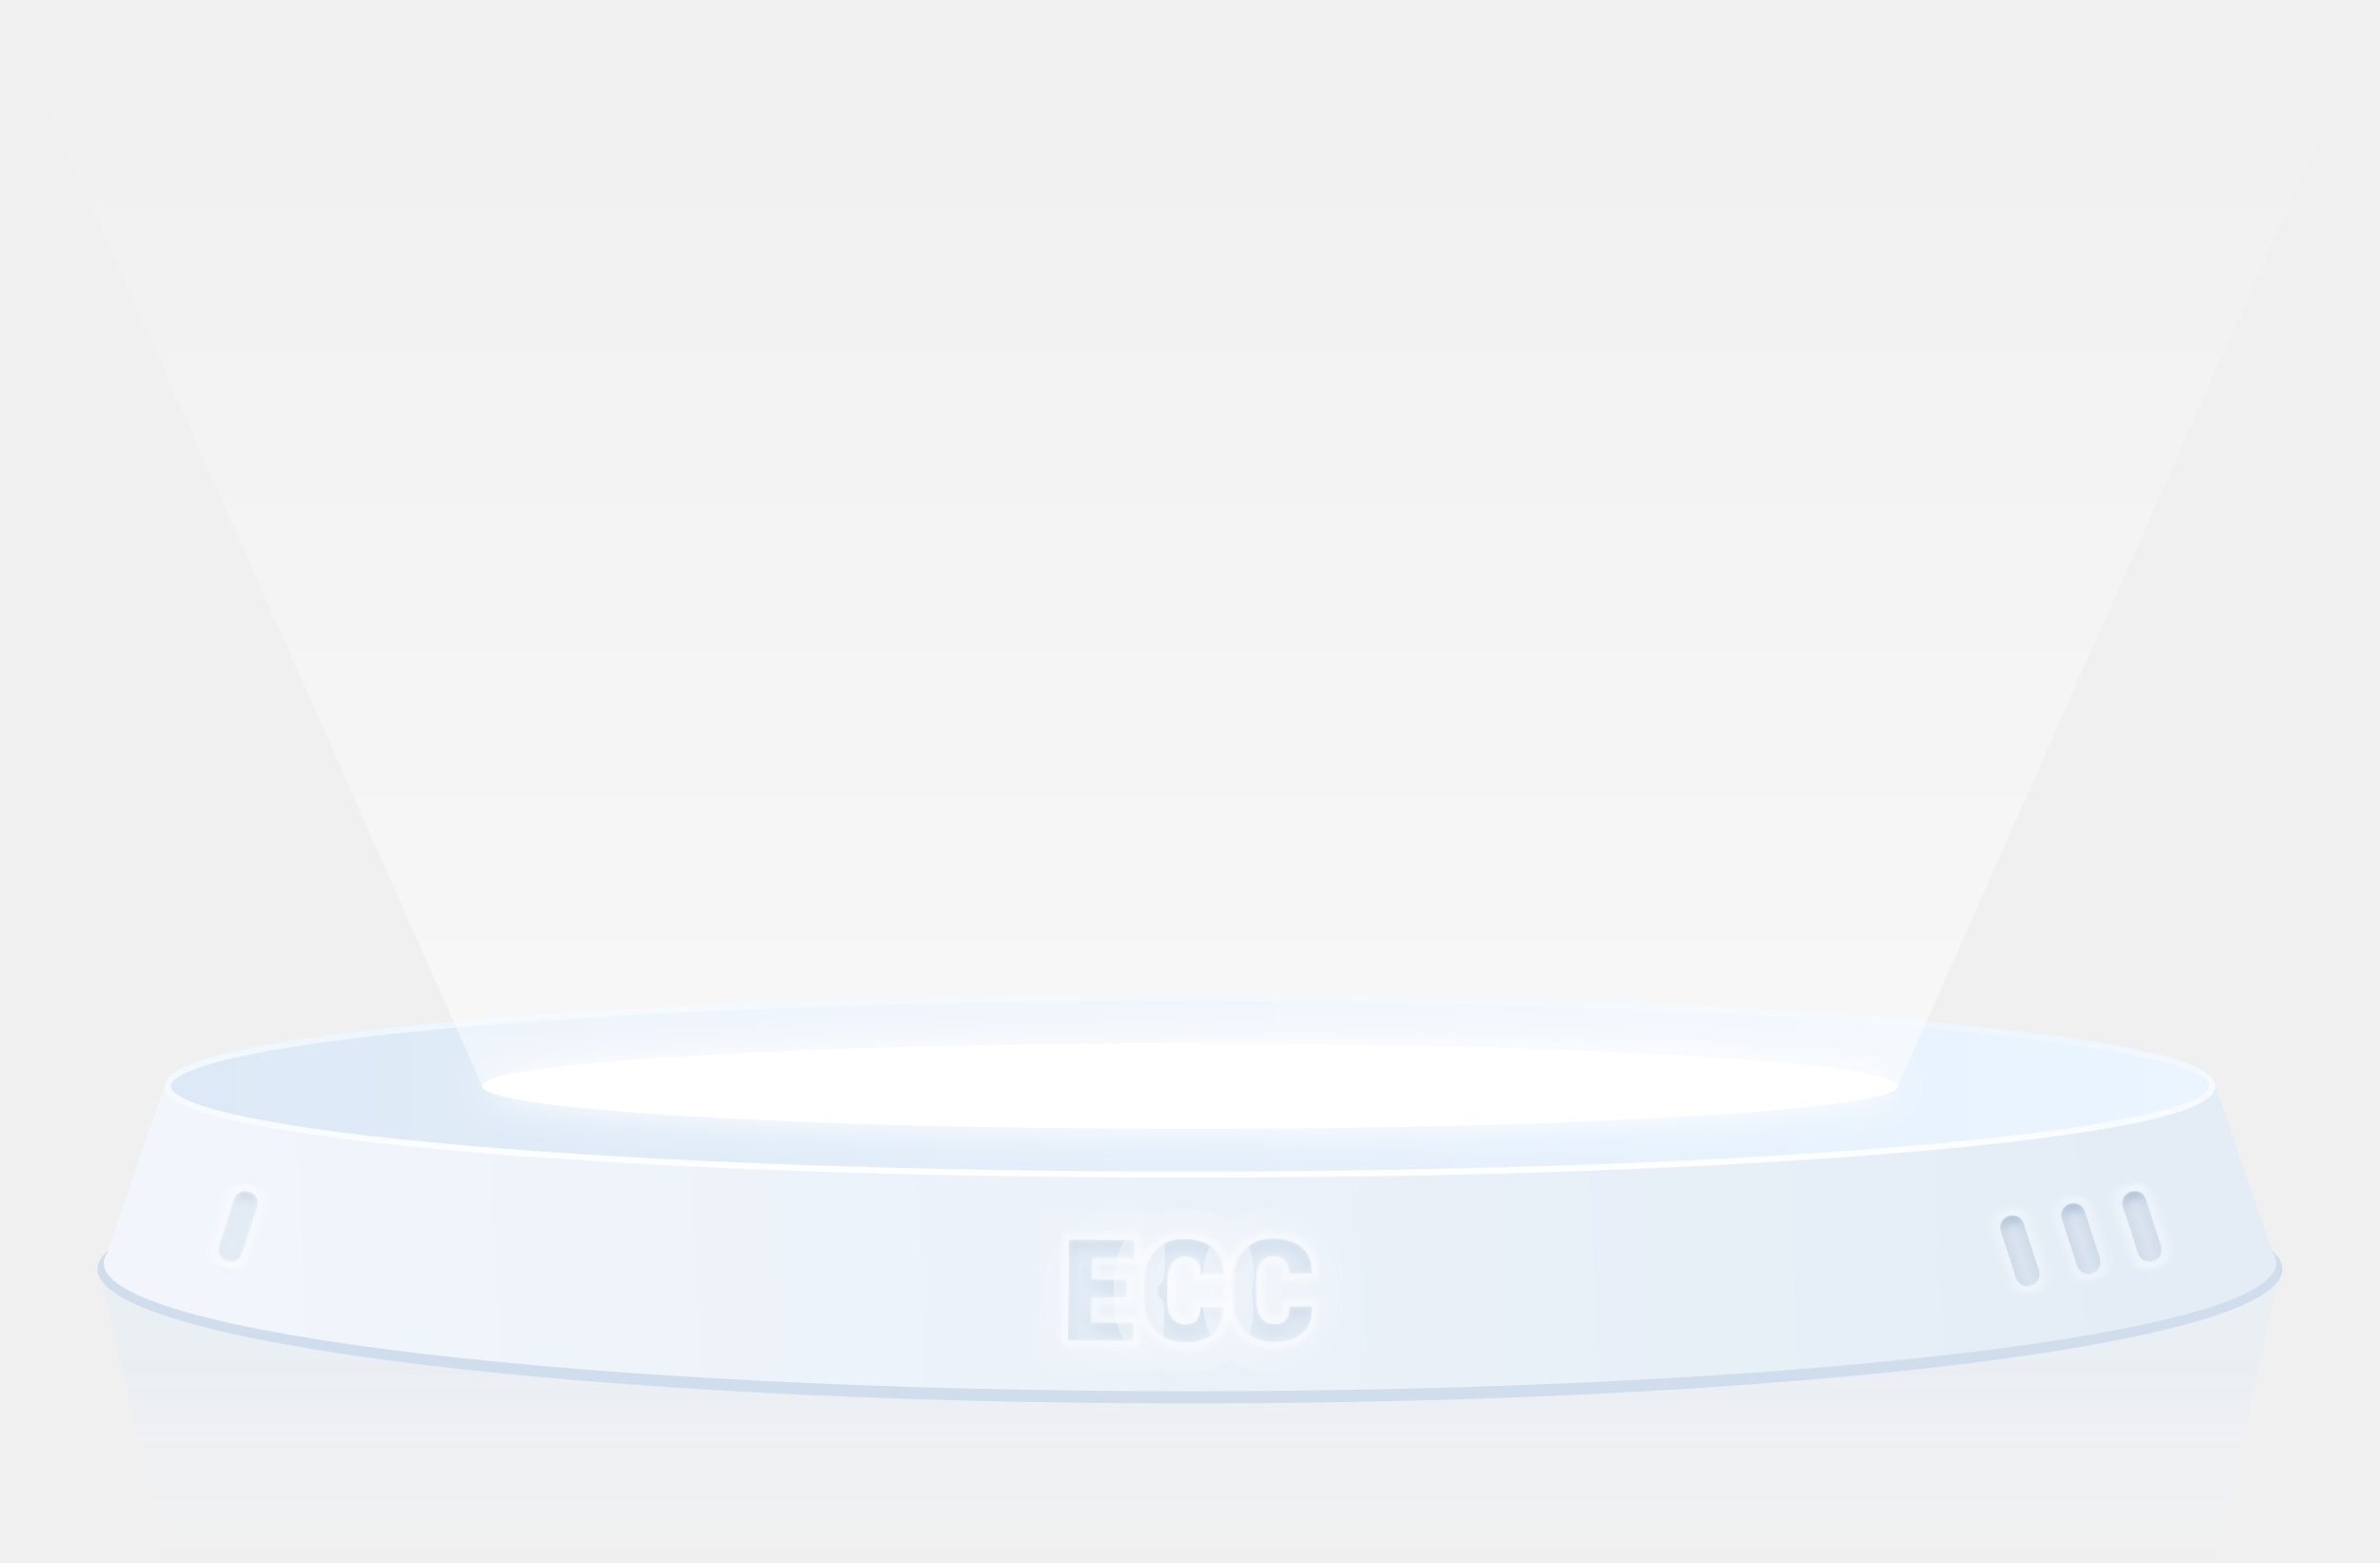
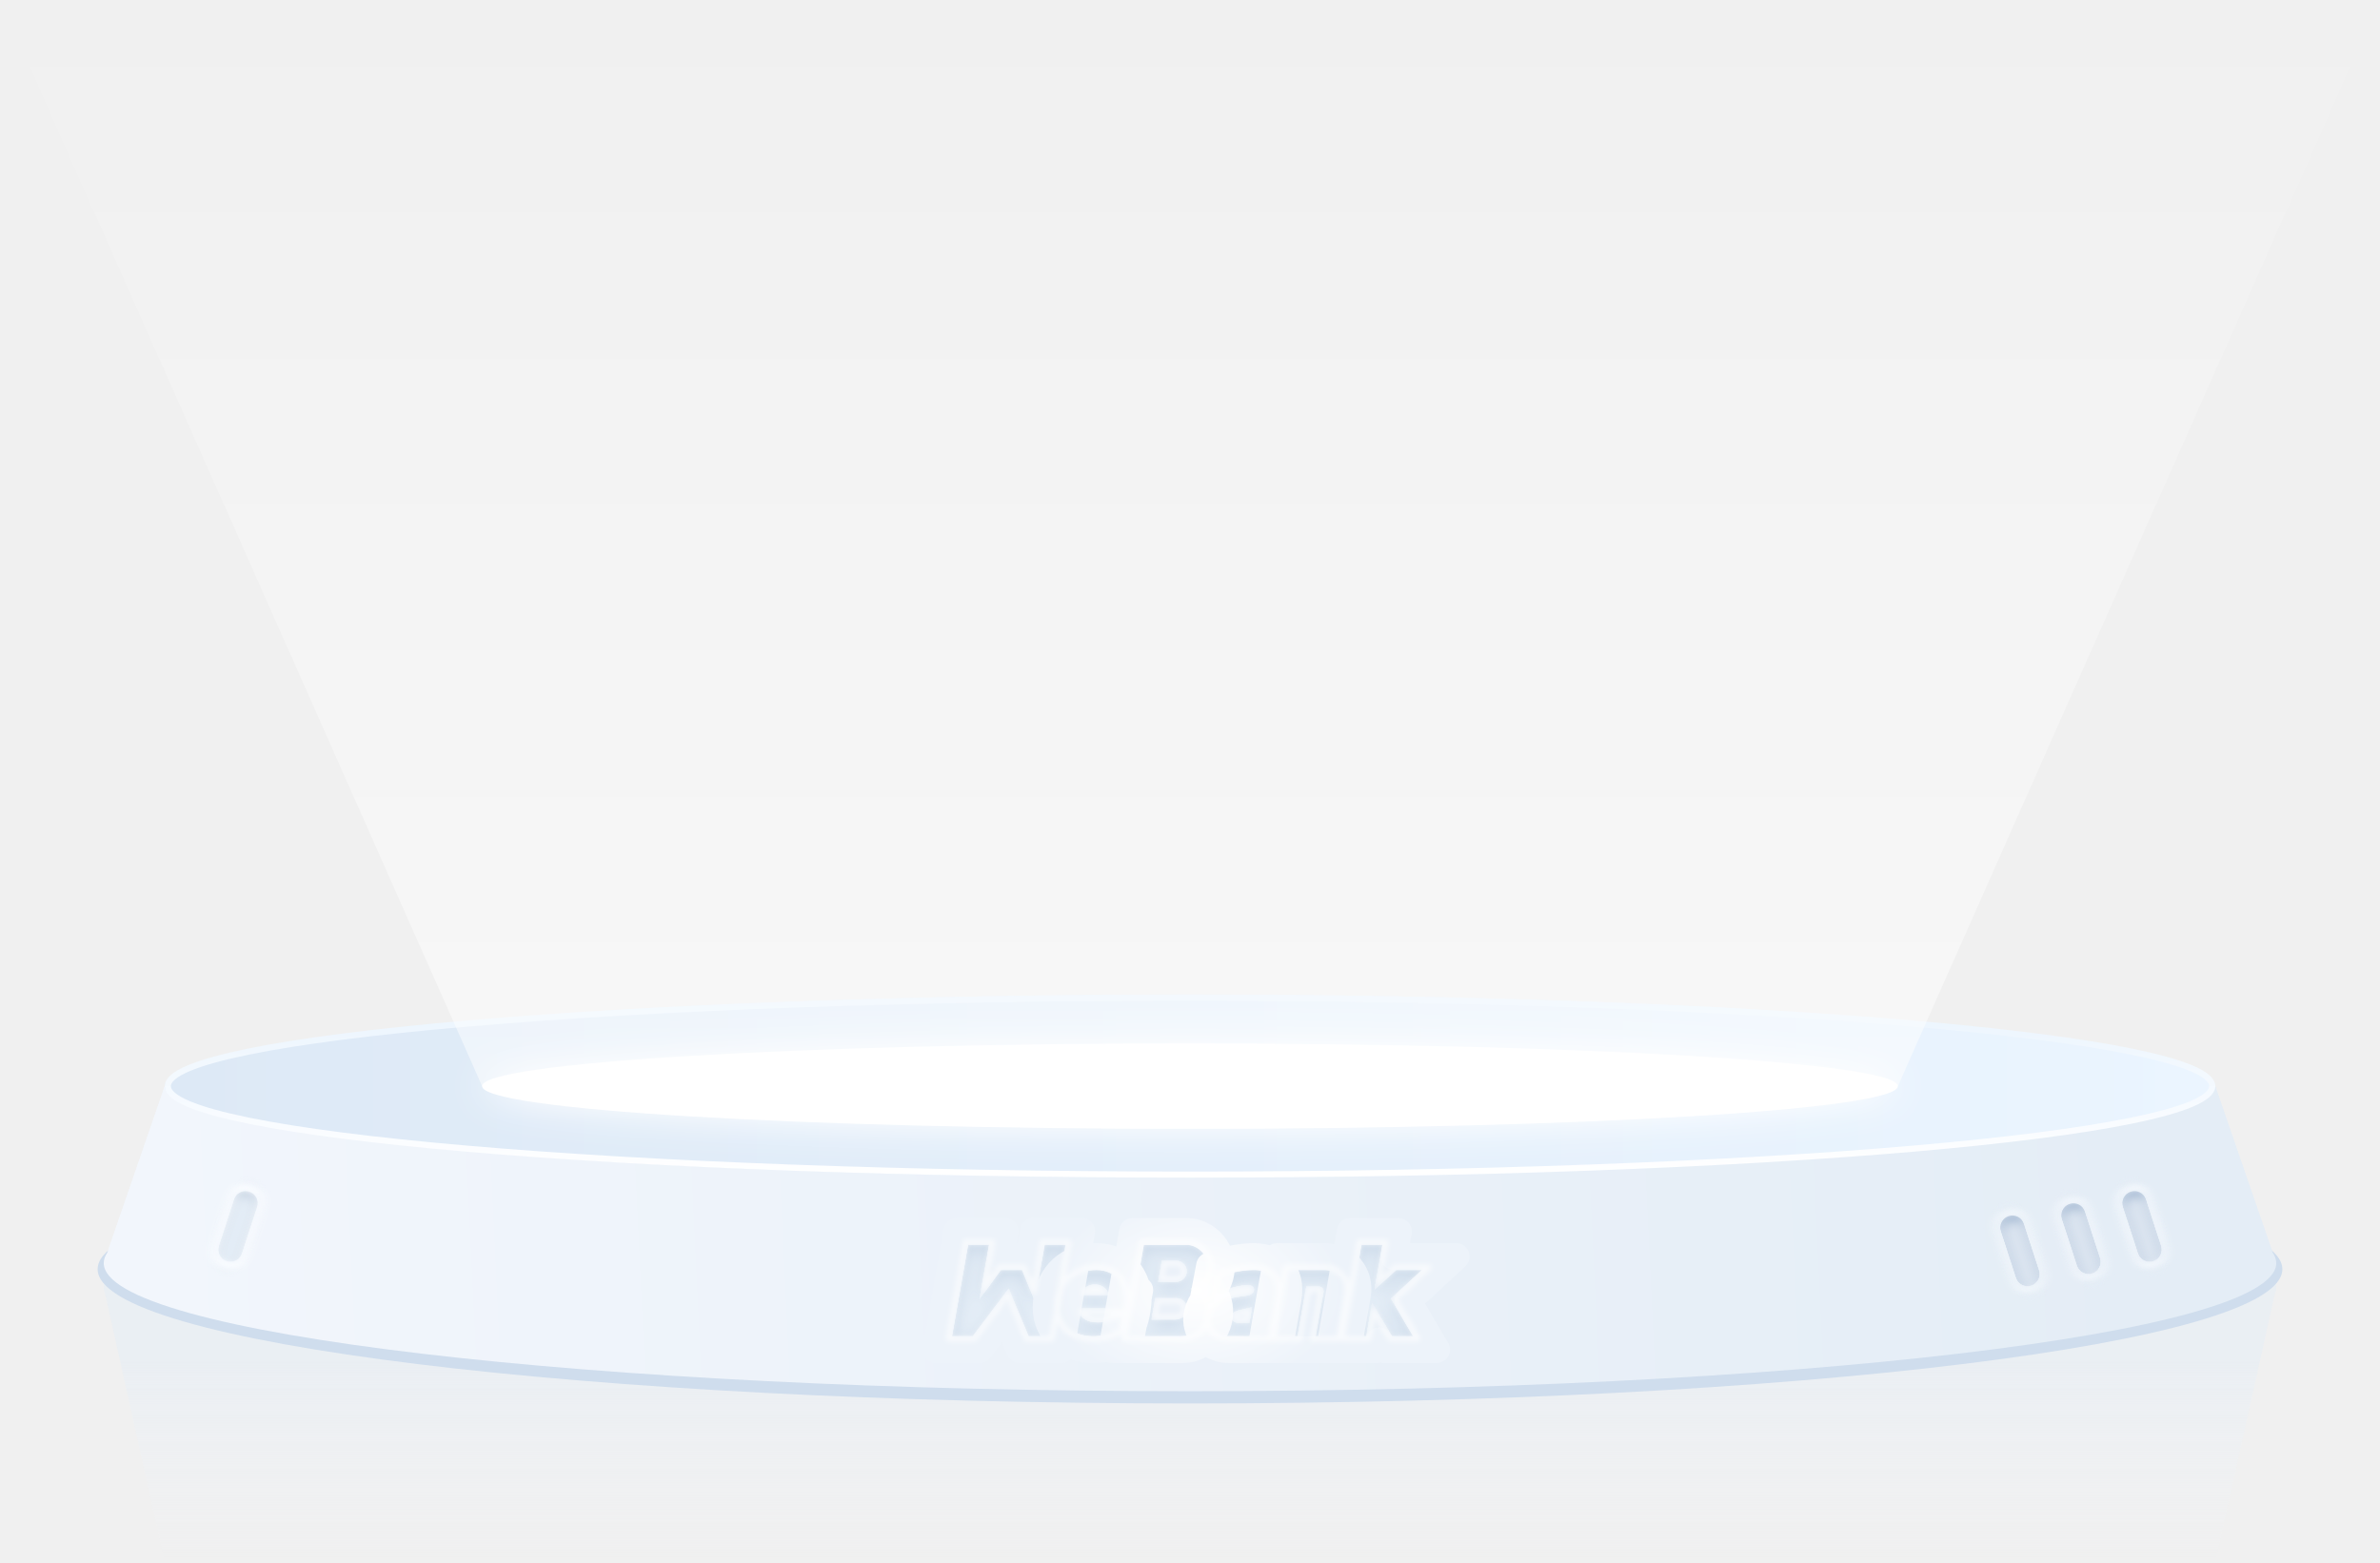
<svg xmlns="http://www.w3.org/2000/svg" xmlns:xlink="http://www.w3.org/1999/xlink" width="780px" height="512px" viewBox="0 0 780 512" version="1.1">
  <defs>
    <linearGradient x1="46.321%" y1="50%" x2="46.321%" y2="-1.94289029e-14%" id="linearGradient-1">
      <stop stop-color="#E4EDF6" offset="0%" />
      <stop stop-color="#F2F6FC" stop-opacity="0" offset="100%" />
    </linearGradient>
    <linearGradient x1="94.796%" y1="49.415%" x2="0.899%" y2="50.055%" id="linearGradient-2">
      <stop stop-color="#E4EDF6" offset="0%" />
      <stop stop-color="#F2F6FC" offset="100%" />
    </linearGradient>
    <linearGradient x1="0%" y1="50%" x2="100%" y2="50%" id="linearGradient-3">
      <stop stop-color="#DDE9F6" offset="0%" />
      <stop stop-color="#EBF5FF" offset="100%" />
    </linearGradient>
    <linearGradient x1="50%" y1="0%" x2="50%" y2="100%" id="linearGradient-4">
      <stop stop-color="#EAF4FE" offset="0%" />
      <stop stop-color="#FFFFFF" offset="100%" />
    </linearGradient>
    <filter x="-3.9%" y="-64.3%" width="107.8%" height="228.6%" filterUnits="objectBoundingBox" id="filter-5">
      <feGaussianBlur stdDeviation="6" in="SourceGraphic" />
    </filter>
    <linearGradient x1="50%" y1="0%" x2="50%" y2="100%" id="linearGradient-6">
      <stop stop-color="#FFFFFF" stop-opacity="0" offset="0%" />
      <stop stop-color="#FFFFFF" offset="100%" />
    </linearGradient>
    <rect id="path-7" x="5" y="5" width="8" height="24" rx="4" />
    <filter x="-37.5%" y="-12.5%" width="175.0%" height="125.0%" filterUnits="objectBoundingBox" id="filter-8">
      <feGaussianBlur stdDeviation="2" in="SourceAlpha" result="shadowBlurInner1" />
      <feOffset dx="0" dy="2" in="shadowBlurInner1" result="shadowOffsetInner1" />
      <feComposite in="shadowOffsetInner1" in2="SourceAlpha" operator="arithmetic" k2="-1" k3="1" result="shadowInnerInner1" />
      <feColorMatrix values="0 0 0 0 0.679   0 0 0 0 0.753   0 0 0 0 0.844  0 0 0 1 0" type="matrix" in="shadowInnerInner1" />
    </filter>
    <radialGradient cx="50%" cy="50%" fx="50%" fy="50%" r="104.518%" gradientTransform="translate(0.5,0.5),scale(1,0.529412),rotate(90),scale(1,0.417329),translate(-0.5,-0.5)" id="radialGradient-9">
      <stop stop-color="#FFFFFF" offset="0%" />
      <stop stop-color="#E4ECF6" stop-opacity="0" offset="100%" />
    </radialGradient>
    <filter x="-62.5%" y="-20.8%" width="225.0%" height="141.7%" filterUnits="objectBoundingBox" id="filter-10">
      <feGaussianBlur stdDeviation="1" in="SourceGraphic" />
    </filter>
    <rect id="path-11" x="5" y="5" width="8" height="24" rx="4" />
    <filter x="-37.5%" y="-12.5%" width="175.0%" height="125.0%" filterUnits="objectBoundingBox" id="filter-12">
      <feGaussianBlur stdDeviation="2" in="SourceAlpha" result="shadowBlurInner1" />
      <feOffset dx="0" dy="2" in="shadowBlurInner1" result="shadowOffsetInner1" />
      <feComposite in="shadowOffsetInner1" in2="SourceAlpha" operator="arithmetic" k2="-1" k3="1" result="shadowInnerInner1" />
      <feColorMatrix values="0 0 0 0 0.808   0 0 0 0 0.851   0 0 0 0 0.904  0 0 0 1 0" type="matrix" in="shadowInnerInner1" />
    </filter>
    <filter x="-62.5%" y="-20.8%" width="225.0%" height="141.7%" filterUnits="objectBoundingBox" id="filter-13">
      <feGaussianBlur stdDeviation="1" in="SourceGraphic" />
    </filter>
    <rect id="path-14" x="5" y="5" width="8" height="24" rx="4" />
    <filter x="-37.5%" y="-12.5%" width="175.0%" height="125.0%" filterUnits="objectBoundingBox" id="filter-15">
      <feGaussianBlur stdDeviation="2" in="SourceAlpha" result="shadowBlurInner1" />
      <feOffset dx="0" dy="2" in="shadowBlurInner1" result="shadowOffsetInner1" />
      <feComposite in="shadowOffsetInner1" in2="SourceAlpha" operator="arithmetic" k2="-1" k3="1" result="shadowInnerInner1" />
      <feColorMatrix values="0 0 0 0 0.679   0 0 0 0 0.753   0 0 0 0 0.844  0 0 0 1 0" type="matrix" in="shadowInnerInner1" />
    </filter>
    <filter x="-62.5%" y="-20.8%" width="225.0%" height="141.7%" filterUnits="objectBoundingBox" id="filter-16">
      <feGaussianBlur stdDeviation="1" in="SourceGraphic" />
    </filter>
    <rect id="path-17" x="5" y="5" width="8" height="24" rx="4" />
    <filter x="-37.5%" y="-12.5%" width="175.0%" height="125.0%" filterUnits="objectBoundingBox" id="filter-18">
      <feGaussianBlur stdDeviation="2" in="SourceAlpha" result="shadowBlurInner1" />
      <feOffset dx="0" dy="2" in="shadowBlurInner1" result="shadowOffsetInner1" />
      <feComposite in="shadowOffsetInner1" in2="SourceAlpha" operator="arithmetic" k2="-1" k3="1" result="shadowInnerInner1" />
      <feColorMatrix values="0 0 0 0 0.679   0 0 0 0 0.753   0 0 0 0 0.844  0 0 0 1 0" type="matrix" in="shadowInnerInner1" />
    </filter>
    <filter x="-62.5%" y="-20.8%" width="225.0%" height="141.7%" filterUnits="objectBoundingBox" id="filter-19">
      <feGaussianBlur stdDeviation="1" in="SourceGraphic" />
    </filter>
-     <path d="M0,33.254 L21.421,33.481 L21.486,27.599 L7.663,27.454 L7.753,19.243 L19.284,19.365 L19.349,13.483 L7.817,13.362 L7.896,6.282 L21.742,6.429 L21.807,0.546 L0.363,0.32 L0,33.254 Z M50.745,22.445 L50.79,22.581 C50.842,26.336 49.782,29.181 47.613,31.114 C45.444,33.047 42.371,34.009 38.401,34 C34.355,33.992 31.109,32.74 28.664,30.246 C26.22,27.753 25.002,24.491 25.012,20.465 L25.028,13.588 C25.038,9.578 26.225,6.327 28.591,3.837 C30.957,1.345 34.08,0.105 37.962,0.112 C42.113,0.122 45.322,1.101 47.588,3.052 C49.854,5.004 50.951,7.833 50.883,11.542 L50.816,11.678 L43.422,11.662 C43.426,9.641 43.002,8.193 42.15,7.316 C41.296,6.44 39.896,5.998 37.948,5.994 C36.24,5.991 34.927,6.677 34.01,8.056 C33.092,9.434 32.631,11.269 32.626,13.56 L32.61,20.482 C32.605,22.789 33.101,24.638 34.103,26.028 C35.103,27.418 36.541,28.115 38.414,28.119 C40.152,28.123 41.407,27.688 42.183,26.815 C42.957,25.943 43.346,24.481 43.35,22.429 L50.745,22.445 Z M79.948,22.192 L79.994,22.328 C80.088,26.081 79.061,28.937 76.914,30.894 C74.766,32.852 71.707,33.846 67.736,33.881 C63.689,33.917 60.43,32.701 57.957,30.235 C55.484,27.767 54.229,24.521 54.192,20.495 L54.13,13.618 C54.093,9.607 55.242,6.344 57.581,3.827 C59.919,1.31 63.028,0.036 66.909,0.001 C71.059,-0.036 74.279,0.909 76.568,2.835 C78.855,4.76 79.985,7.578 79.961,11.289 L79.894,11.425 L72.499,11.489 C72.481,9.468 72.039,8.025 71.177,7.157 C70.316,6.291 68.911,5.865 66.962,5.882 C65.253,5.898 63.949,6.598 63.047,7.986 C62.146,9.374 61.706,11.214 61.727,13.506 L61.791,20.428 C61.811,22.736 62.33,24.578 63.347,25.956 C64.363,27.335 65.808,28.016 67.682,28 C69.419,27.985 70.671,27.537 71.435,26.655 C72.198,25.774 72.571,24.308 72.552,22.258 L79.948,22.192 Z" id="path-20" />
-     <filter x="-5.0%" y="-11.8%" width="110.0%" height="123.5%" filterUnits="objectBoundingBox" id="filter-21">
+     <path d="M47.35,10.263 C54.161,10.322 56.529,15.508 56.634,19.44 C56.669,20.712 56.3,22.882 56.3,22.882 L56.3,22.882 L41.001,22.882 C41.389,24.682 43.032,27.079 46.623,27.379 C51.616,27.798 55.489,25.48 55.489,25.48 L55.489,25.48 L54.755,29.503 C51.853,31.331 48.88,32.177 45.304,31.969 C39.756,31.646 34.619,28.33 35.326,21.168 C36.121,14.128 40.656,10.288 47.35,10.263 Z M12.134,2 L8.988,19.836 L16.082,10.263 L22.916,10.263 L27.135,20.383 L30.377,2 L37.224,2 L31.937,31.978 L25.077,31.978 L18.599,16.368 L6.849,31.964 L6.847,31.978 L0,31.978 L5.287,2 L12.134,2 Z M46.821,14.979 C44.725,14.979 42.526,16.435 41.885,18.457 L41.885,18.457 L51.506,18.457 L51.506,18.457 L51.498,18.43 C51.442,18.241 51.074,17.117 50.021,16.167 C49.277,15.497 48.097,14.979 46.821,14.979 Z M122.025,10.263 L110.216,10.263 L106.4,31.978 L113.24,31.978 L116.114,15.684 L120.059,15.684 C121.275,15.684 121.871,16.542 121.739,17.554 L119.196,31.978 L126.037,31.978 L128.529,17.761 C129.233,13.879 126.77,10.269 122.025,10.269 M76.941,2.024 L69.711,2.024 L62.865,2.024 L57.578,31.977 L75.3,31.977 C78.056,31.977 80.644,30.573 82.139,28.161 C82.701,27.255 83.085,26.337 83.277,25.041 C83.427,24.022 83.323,22.809 83.061,21.837 C82.753,20.696 82.21,19.692 81.554,18.866 C80.519,17.56 79.204,16.697 78.098,16.439 C81.355,15.872 83.867,13.005 83.887,9.485 L83.889,9.162 C83.912,5.24 80.421,2.024 76.941,2.024 L76.941,2.024 Z M68.793,7.239 L73.697,7.239 C75.069,7.239 76.942,8.552 76.942,10.676 C76.942,12.356 75.625,14.189 73.254,14.189 L67.564,14.189 L68.793,7.239 Z M72.937,26.535 L65.387,26.535 L66.624,19.515 L73.652,19.515 C75.551,19.515 77.044,21.092 77.033,23.056 C77.022,25.021 75.283,26.535 72.937,26.535 L72.937,26.535 Z M154,10.263 L145.669,10.263 L138.466,16.674 L141.05,2.018 L134.208,2.018 L128.924,31.978 L135.77,31.978 L137.686,21.096 L144.197,31.978 L151.113,31.978 L143.873,19.638 L154,10.263 Z M99.003,10.263 C93.363,10.263 88.275,12.139 88.275,12.139 L87.174,17.954 C90.439,16.12 94.536,15.276 96.697,15.255 C98.637,15.237 99.122,15.984 98.94,17.069 C98.728,18.338 97.125,18.693 94.176,19.005 C88.248,19.837 85.177,22.069 84.581,25.877 C84.324,29.696 87.581,31.972 90.68,31.972 C93.649,31.972 96.706,31.977 96.706,31.977 L103.524,31.977 L104.117,28.53 L105.805,18.953 C106.829,12.786 103.629,10.263 99.003,10.263 M97.447,27.581 L94.098,27.581 C92.381,27.581 91.729,26.706 91.729,25.669 C91.729,23.91 93.119,23.701 95.211,23.206 C96.457,22.911 97.761,22.61 98.345,22.492 C97.823,25.53 97.447,27.581 97.447,27.581" id="path-20" />
+     <filter x="-2.6%" y="-13.3%" width="105.2%" height="126.7%" filterUnits="objectBoundingBox" id="filter-21">
      <feGaussianBlur stdDeviation="3" in="SourceAlpha" result="shadowBlurInner1" />
      <feOffset dx="0" dy="2" in="shadowBlurInner1" result="shadowOffsetInner1" />
      <feComposite in="shadowOffsetInner1" in2="SourceAlpha" operator="arithmetic" k2="-1" k3="1" result="shadowInnerInner1" />
      <feColorMatrix values="0 0 0 0 0.794   0 0 0 0 0.851   0 0 0 0 0.913  0 0 0 1 0" type="matrix" in="shadowInnerInner1" />
    </filter>
-     <radialGradient cx="50%" cy="50%" fx="50%" fy="50%" r="84.462%" gradientTransform="translate(0.5,0.5),scale(0.425005,1),rotate(90),scale(1,1.723504),translate(-0.5,-0.5)" id="radialGradient-22">
+     <radialGradient cx="50%" cy="50%" fx="50%" fy="50%" r="84.462%" gradientTransform="translate(0.5,0.5),scale(0.194805,1),rotate(90),scale(1,1.723504),translate(-0.5,-0.5)" id="radialGradient-22">
      <stop stop-color="#FFFFFF" offset="0%" />
      <stop stop-color="#EDF3FA" offset="100%" />
    </radialGradient>
-     <filter x="-6.3%" y="-14.7%" width="112.5%" height="129.4%" filterUnits="objectBoundingBox" id="filter-23">
-       <feGaussianBlur stdDeviation="1" in="SourceGraphic" />
+     <filter x="-2.9%" y="-14.7%" width="105.7%" height="129.3%" filterUnits="objectBoundingBox" id="filter-23">
+       <feGaussianBlur stdDeviation="0.88" in="SourceGraphic" />
    </filter>
  </defs>
-   <g id="ecc门票hk-721" stroke="none" stroke-width="1" fill="none" fill-rule="evenodd">
-     <g id="详情页-素材" transform="translate(-159, -1094)">
-       <g id="详情页-台面" transform="translate(159, 1094)">
+   <g id="ecc门票hk-721-0913" stroke="none" stroke-width="1" fill="none" fill-rule="evenodd">
+     <g id="详情页-素材" transform="translate(-158, -1166)">
+       <g id="台面" transform="translate(158, 1166)">
        <path d="M726,380 L745.518,467.795 C745.838,468.525 746,469.261 746,470 C746,493.196 586.613,512 390,512 C193.387,512 34,493.196 34,470 C34,469.259 34.163,468.523 34.484,467.791 L54,380 L726,380 Z" id="形状结合" fill="url(#linearGradient-1)" opacity="0.5" transform="translate(390, 446) scale(-1, -1) translate(-390, -446) " />
        <path d="M726,356 L744.808,410.538 C745.598,411.68 746,412.834 746,414 C746,437.196 586.613,456 390,456 C193.387,456 34,437.196 34,414 C34,412.834 34.403,411.679 35.193,410.536 L54,356 L726,356 Z" id="形状结合" fill="url(#linearGradient-2)" />
        <ellipse id="椭圆形" fill="#CFDDED" cx="390" cy="416" rx="358" ry="44" />
        <path d="M726,356 L744.808,410.538 C745.598,411.68 746,412.834 746,414 C746,437.196 586.613,456 390,456 C193.387,456 34,437.196 34,414 C34,412.834 34.403,411.679 35.193,410.536 L54,356 L726,356 Z" id="形状结合" fill="url(#linearGradient-2)" />
        <ellipse id="椭圆形" fill="url(#linearGradient-3)" cx="390" cy="356" rx="336" ry="30" />
        <ellipse id="椭圆形" stroke="url(#linearGradient-4)" stroke-width="2" cx="390" cy="356" rx="335" ry="29" />
        <ellipse id="椭圆形" fill="#FFFFFF" cx="390" cy="356" rx="232" ry="14" />
        <ellipse id="椭圆形" fill="#FFFFFF" filter="url(#filter-5)" cx="390" cy="356" rx="232" ry="14" />
        <polygon id="矩形" fill="url(#linearGradient-6)" opacity="0.5" points="1.56515426e-13 0 780 0 622 356 158 356" />
        <g id="装饰条" transform="translate(702, 402) rotate(-18) translate(-702, -402) translate(693, 385)">
          <g id="矩形">
            <use fill="#DDE6F1" fill-rule="evenodd" xlink:href="#path-7" />
            <use fill="black" fill-opacity="1" filter="url(#filter-8)" xlink:href="#path-7" />
          </g>
          <path d="M9,0 C4.029,0 0,4.029 0,9 L0,25 C0,29.971 4.029,34 9,34 C13.971,34 18,29.971 18,25 L18,9 C18,4.029 13.971,0 9,0 Z M9,5 C11.209,5 13,6.791 13,9 L13,25 C13,27.209 11.209,29 9,29 C6.791,29 5,27.209 5,25 L5,9 C5,6.791 6.791,5 9,5 Z" id="矩形" fill="url(#radialGradient-9)" fill-rule="nonzero" opacity="0.67" />
          <rect id="矩形" stroke="#F9FCFF" stroke-width="2" opacity="0.6" filter="url(#filter-10)" x="4" y="4" width="10" height="26" rx="4" />
        </g>
        <g id="装饰条" transform="translate(78, 402) scale(-1, 1) rotate(-18) translate(-78, -402) translate(69, 385)">
          <g id="矩形">
            <use fill="#E5EEF7" fill-rule="evenodd" xlink:href="#path-11" />
            <use fill="black" fill-opacity="1" filter="url(#filter-12)" xlink:href="#path-11" />
          </g>
          <path d="M9,0 C4.029,0 0,4.029 0,9 L0,25 C0,29.971 4.029,34 9,34 C13.971,34 18,29.971 18,25 L18,9 C18,4.029 13.971,0 9,0 Z M9,5 C11.209,5 13,6.791 13,9 L13,25 C13,27.209 11.209,29 9,29 C6.791,29 5,27.209 5,25 L5,9 C5,6.791 6.791,5 9,5 Z" id="矩形" fill="url(#radialGradient-9)" fill-rule="nonzero" opacity="0.67" />
          <rect id="矩形" stroke="#F9FCFF" stroke-width="2" filter="url(#filter-13)" x="4" y="4" width="10" height="26" rx="4" />
        </g>
        <g id="装饰条" transform="translate(682, 406) rotate(-18) translate(-682, -406) translate(673, 389)">
          <g id="矩形">
            <use fill="#DDE6F1" fill-rule="evenodd" xlink:href="#path-14" />
            <use fill="black" fill-opacity="1" filter="url(#filter-15)" xlink:href="#path-14" />
          </g>
          <path d="M9,0 C4.029,0 0,4.029 0,9 L0,25 C0,29.971 4.029,34 9,34 C13.971,34 18,29.971 18,25 L18,9 C18,4.029 13.971,0 9,0 Z M9,5 C11.209,5 13,6.791 13,9 L13,25 C13,27.209 11.209,29 9,29 C6.791,29 5,27.209 5,25 L5,9 C5,6.791 6.791,5 9,5 Z" id="矩形" fill="url(#radialGradient-9)" fill-rule="nonzero" opacity="0.67" />
          <rect id="矩形" stroke="#F9FCFF" stroke-width="2" opacity="0.5" filter="url(#filter-16)" x="4" y="4" width="10" height="26" rx="4" />
        </g>
        <g id="装饰条" transform="translate(662, 410) rotate(-18) translate(-662, -410) translate(653, 393)">
          <g id="矩形">
            <use fill="#DDE6F1" fill-rule="evenodd" xlink:href="#path-17" />
            <use fill="black" fill-opacity="1" filter="url(#filter-18)" xlink:href="#path-17" />
          </g>
          <path d="M9,0 C4.029,0 0,4.029 0,9 L0,25 C0,29.971 4.029,34 9,34 C13.971,34 18,29.971 18,25 L18,9 C18,4.029 13.971,0 9,0 Z M9,5 C11.209,5 13,6.791 13,9 L13,25 C13,27.209 11.209,29 9,29 C6.791,29 5,27.209 5,25 L5,9 C5,6.791 6.791,5 9,5 Z" id="矩形" fill="url(#radialGradient-9)" fill-rule="nonzero" opacity="0.67" />
          <rect id="矩形" stroke="#F9FCFF" stroke-width="2" opacity="0.5" filter="url(#filter-19)" x="4" y="4" width="10" height="26" rx="4" />
        </g>
-         <g id="TEXT-ECC" transform="translate(350, 406)">
+         <g id="TEXT-ECC" transform="translate(312, 406)">
          <g id="形状结合">
            <use fill="#E5EEF7" fill-rule="evenodd" xlink:href="#path-20" />
            <use fill="black" fill-opacity="1" filter="url(#filter-21)" xlink:href="#path-20" />
          </g>
-           <path d="M37.974,-4.888 C43.591,-4.875 47.82,-3.346 50.85,-0.737 C55.056,2.884 56.876,8.453 55.355,16.471 L55.355,16.471 L38.41,16.743 L38.422,11.651 C38.422,11.393 38.731,10.972 38.569,10.805 C37.706,11.612 37.628,12.521 37.626,13.571 L37.626,13.571 L37.61,20.494 C37.608,21.541 37.687,22.449 38.162,23.108 C38.633,23.283 38.349,22.796 38.35,22.418 L38.35,22.418 L38.361,17.418 L55.216,17.455 C56.748,25.851 54.894,31.323 50.939,34.847 C47.984,37.48 43.865,39.012 38.39,39 C32.826,38.988 28.432,37.152 25.094,33.746 C21.772,30.357 19.999,25.96 20.012,20.454 L20.012,20.454 L20.028,13.576 C20.041,8.119 21.768,3.758 24.965,0.394 C28.249,-3.064 32.549,-4.898 37.974,-4.888 Z M66.864,-4.999 C72.48,-5.048 76.726,-3.567 79.788,-0.991 C84.032,2.581 85.918,8.134 84.49,16.169 L84.49,16.169 L67.543,16.624 L67.499,11.533 C67.497,11.274 67.798,10.85 67.631,10.682 C66.785,11.502 66.717,12.41 66.727,13.46 L66.727,13.46 L66.791,20.385 C66.8,21.433 66.892,22.34 67.372,22.99 C67.843,23.166 67.555,22.683 67.552,22.306 L67.552,22.306 L67.503,17.302 L84.364,17.152 C85.986,25.534 84.196,31.023 80.282,34.589 C77.357,37.256 73.257,38.832 67.78,38.881 C62.216,38.93 57.802,37.142 54.426,33.775 C51.065,30.422 49.243,26.047 49.192,20.54 L49.192,20.54 L49.13,13.665 C49.079,8.206 50.756,3.827 53.917,0.424 C57.163,-3.07 61.443,-4.951 66.864,-4.999 Z M-4.581,-4.733 L26.862,-4.401 L26.686,11.481 L24.371,11.456 L24.248,22.628 L26.541,22.652 L26.366,38.533 L-5.055,38.201 L-4.581,-4.733 Z" id="形状结合" stroke="url(#radialGradient-22)" stroke-width="10" opacity="0.5" stroke-linejoin="round" />
-           <path d="M37.965,-0.888 C42.409,-0.877 45.822,0.212 48.24,2.295 C50.906,4.59 52.144,7.979 51.841,12.527 L51.841,12.527 L42.389,12.679 C42.516,10.493 42.286,8.891 41.433,8.014 C40.725,7.287 39.535,6.997 37.946,6.994 C36.603,6.991 35.565,7.523 34.842,8.61 C34.017,9.85 33.63,11.508 33.626,13.562 L33.626,13.562 L33.61,20.485 C33.605,22.539 34.019,24.2 34.915,25.444 C35.727,26.572 36.903,27.115 38.416,27.119 C39.78,27.122 40.814,26.85 41.435,26.152 C42.214,25.273 42.427,23.656 42.327,21.427 L42.327,21.427 L51.699,21.447 C52.025,26.212 50.816,29.599 48.278,31.861 C45.952,33.934 42.67,35.01 38.399,35 C34.049,34.991 30.574,33.622 27.95,30.946 C25.331,28.274 24.002,24.785 24.012,20.463 L24.012,20.463 L24.028,13.586 C24.038,9.286 25.333,5.813 27.866,3.148 C30.415,0.463 33.774,-0.896 37.965,-0.888 Z M66.9,-0.999 C71.343,-1.038 74.769,0.014 77.212,2.069 C79.902,4.334 81.179,7.712 80.931,12.263 L80.931,12.263 L71.477,12.517 C71.582,10.329 71.332,8.732 70.468,7.862 C69.753,7.143 68.56,6.868 66.971,6.882 C65.628,6.894 64.597,7.437 63.886,8.53 C63.076,9.779 62.708,11.442 62.727,13.497 L62.727,13.497 L62.791,20.42 C62.808,22.475 63.243,24.131 64.152,25.363 C64.978,26.483 66.16,27.013 67.673,27 C69.036,26.988 70.067,26.706 70.679,26.001 C71.447,25.114 71.644,23.494 71.517,21.267 L71.517,21.267 L80.891,21.183 C81.269,25.945 80.1,29.344 77.587,31.633 C75.284,33.732 72.017,34.843 67.744,34.881 C63.395,34.92 59.904,33.589 57.251,30.943 C54.6,28.298 53.232,24.826 53.192,20.504 L53.192,20.504 L53.13,13.627 C53.09,9.327 54.345,5.84 56.848,3.146 C59.367,0.434 62.711,-0.962 66.9,-0.999 Z M-0.625,-0.691 L22.818,-0.443 L22.731,7.439 L8.885,7.293 L8.828,12.372 L20.36,12.494 L20.273,20.375 L8.742,20.253 L8.674,26.464 L22.497,26.61 L22.41,34.491 L-1.011,34.244 L-0.625,-0.691 Z" id="形状结合" stroke="#FFFFFF" stroke-width="2" opacity="0.6" filter="url(#filter-23)" />
+           <path d="M47.333,5.863 C51.777,5.901 54.852,7.484 56.995,9.602 C59.076,11.659 60.273,14.327 60.768,16.907 L60.826,17.229 L61.526,16.818 L61.035,19.521 L61.035,19.687 C61.016,21.156 60.701,23.231 60.647,23.566 L60.641,23.599 C60.611,23.779 60.246,25.818 59.788,27.269 L59.788,27.269 L59.631,27.269 L58.757,32.094 C54.65,35.11 50.553,36.573 45.537,36.385 L45.049,36.362 C40.86,36.118 36.925,34.521 34.295,31.674 C31.947,29.133 30.47,25.57 30.947,20.736 C31.487,15.952 33.367,12.367 36.101,9.887 C38.914,7.337 42.716,5.881 47.333,5.863 Z M17.378,-2.4 L15.92,5.863 L25.227,5.863 L26.686,-2.4 L42.468,-2.4 L35.628,36.378 L22.139,36.378 L17.484,25.16 L9.047,36.36 L-5.246,36.388 L1.595,-2.4 L17.378,-2.4 Z M101.16,36.378 L106.522,5.861 L122.025,5.869 C125.825,5.869 128.659,7.384 130.513,9.519 C132.556,11.873 133.476,15.119 132.861,18.532 L132.861,18.532 L129.733,36.378 L113.953,36.378 L101.16,36.378 Z M76.941,-2.376 C79.853,-2.376 82.813,-1.073 84.977,1.149 C87.012,3.24 88.307,6.089 88.289,9.187 C88.272,12.147 87.28,14.721 85.711,16.693 L85.711,16.693 L85.553,16.884 L85.667,17.051 C86.3,18.014 86.829,19.101 87.194,20.29 L87.309,20.69 C87.718,22.205 87.864,24.096 87.63,25.683 C87.335,27.677 86.742,29.087 85.879,30.479 C83.566,34.211 79.562,36.377 75.3,36.377 L75.3,36.377 L52.334,36.377 L59.173,-2.376 Z M146.294,-2.382 L144.84,5.863 L165.23,5.863 L149.459,20.463 L158.796,36.378 L141.702,36.378 L139.972,33.486 L139.463,36.378 L123.68,36.378 L130.516,-2.382 L146.294,-2.382 Z M99.003,5.863 C103.041,5.863 106.216,7.303 108.198,9.834 C109.881,11.984 110.906,15.128 110.142,19.696 L110.142,19.696 L108.452,29.285 L107.23,36.377 L96.234,36.376 L95.366,36.375 L94.388,36.374 L92.997,36.373 L90.68,36.372 C87.885,36.372 85.03,35.249 83.032,33.252 C81.168,31.389 79.975,28.797 80.191,25.582 C80.495,23.579 81.116,21.912 82.079,20.504 L82.262,20.244 L84.414,8.883 L86.754,8.01 C86.754,8.01 87.406,7.767 88.521,7.443 C91.177,6.698 94.967,5.863 99.003,5.863 Z" id="形状结合" stroke="url(#radialGradient-22)" stroke-width="8.8" stroke-linejoin="round" />
+           <path d="M47.346,9.383 C50.609,9.411 52.923,10.527 54.52,12.105 C56.583,14.144 57.449,16.994 57.514,19.415 C57.549,20.697 57.198,22.847 57.17,23.017 C57.162,23.067 57.123,23.289 57.062,23.608 L57.035,23.751 L56.691,23.75 L55.553,30.036 C52.508,32.032 49.409,32.999 45.701,32.868 L45.253,32.847 C42.017,32.659 38.927,31.501 36.881,29.286 C35.118,27.377 34.095,24.682 34.45,21.082 C34.872,17.34 36.295,14.464 38.466,12.495 C40.69,10.478 43.716,9.397 47.346,9.383 Z M56.386,23.75 L42.247,23.761 C42.529,24.312 42.948,24.862 43.526,25.324 C44.293,25.938 45.336,26.388 46.696,26.502 C51.295,26.888 54.886,24.814 55.037,24.725 C55.091,24.693 55.581,24.399 56.275,23.842 L56.386,23.75 Z M46.821,15.859 C45.96,15.859 45.081,16.16 44.338,16.684 C43.986,16.932 43.664,17.23 43.39,17.573 L43.39,17.573 L50.081,17.554 L49.945,17.371 C49.801,17.188 49.631,17.001 49.432,16.821 C48.825,16.274 47.86,15.859 46.821,15.859 Z M13.183,1.12 L10.503,16.314 L15.638,9.383 L23.502,9.383 L26.79,17.27 L29.639,1.12 L38.273,1.12 L32.675,32.858 L24.489,32.858 L18.376,18.127 L7.289,32.843 L-1.049,32.86 L4.549,1.12 L13.183,1.12 Z M109.477,9.383 L122.025,9.389 C124.611,9.389 126.582,10.361 127.855,11.827 C129.237,13.42 129.811,15.623 129.396,17.913 L129.396,17.913 L126.776,32.858 L118.148,32.858 L120.869,17.423 C120.897,17.184 120.863,16.952 120.717,16.789 C120.573,16.63 120.341,16.564 120.059,16.564 L120.059,16.564 L116.852,16.564 L113.978,32.858 L105.352,32.858 L109.477,9.383 Z M76.941,1.144 C78.95,1.144 80.97,2.08 82.455,3.605 C83.863,5.051 84.782,7.017 84.769,9.167 C84.757,11.266 84.072,13.1 82.956,14.501 C82.26,15.376 81.395,16.084 80.416,16.583 C81.058,17.035 81.687,17.618 82.243,18.319 C82.969,19.233 83.57,20.345 83.911,21.608 C84.202,22.688 84.315,24.036 84.148,25.169 C83.935,26.605 83.509,27.621 82.887,28.624 C81.284,31.212 78.547,32.752 75.605,32.852 L75.3,32.857 L56.529,32.857 L62.127,1.144 L76.941,1.144 Z M73.652,20.395 L67.363,20.395 L66.436,25.655 L72.937,25.655 L73.168,25.649 C74.007,25.606 74.743,25.327 75.28,24.871 C75.819,24.413 76.149,23.776 76.153,23.051 C76.157,22.309 75.881,21.637 75.419,21.153 C74.972,20.684 74.349,20.395 73.652,20.395 L73.652,20.395 Z M73.697,8.119 L69.531,8.119 L68.614,13.309 L73.254,13.309 L73.479,13.301 C74.213,13.255 74.808,12.978 75.24,12.566 C75.776,12.056 76.062,11.35 76.062,10.676 C76.062,9.959 75.774,9.367 75.365,8.934 C74.887,8.428 74.244,8.119 73.697,8.119 L73.697,8.119 Z M142.099,1.138 L139.772,14.333 L145.334,9.383 L156.246,9.383 L144.99,19.803 L152.65,32.858 L143.698,32.858 L138.143,23.574 L136.508,32.858 L127.875,32.858 L133.469,1.138 L142.099,1.138 Z M99.003,9.383 C101.768,9.383 104.042,10.236 105.426,12.004 C106.597,13.5 107.168,15.692 106.727,18.749 L106.672,19.105 L104.985,28.679 L104.265,32.857 L96.238,32.856 L95.37,32.855 L94.39,32.854 L92.998,32.853 L90.68,32.852 C88.798,32.852 86.868,32.109 85.52,30.762 C84.318,29.561 83.564,27.886 83.703,25.818 C84.048,23.59 85.086,21.885 86.878,20.601 C88.553,19.402 90.921,18.573 94.054,18.134 C95.554,17.975 96.669,17.822 97.416,17.518 C97.75,17.382 98.02,17.234 98.072,16.923 C97.75,16.177 97.318,16.13 96.705,16.135 C94.325,16.158 89.488,17.235 86.243,19.59 L85.924,19.83 L87.501,11.499 C87.652,11.437 87.77,11.391 87.849,11.36 L87.94,11.325 C87.961,11.317 87.971,11.313 87.971,11.313 C87.971,11.313 88.536,11.104 89.511,10.821 C91.889,10.154 95.333,9.383 99.003,9.383 Z M97.254,23.633 C96.915,23.711 96.542,23.797 96.16,23.887 L96.16,23.887 L95.037,24.151 L94.772,24.212 C93.993,24.389 93.349,24.529 92.93,24.85 C92.699,25.026 92.609,25.291 92.609,25.669 C92.609,25.948 92.68,26.219 92.906,26.401 C93.165,26.611 93.565,26.701 94.098,26.701 L94.098,26.701 L96.712,26.701 L96.741,26.543 C96.859,25.882 97.038,24.878 97.254,23.633 Z" id="形状结合" stroke="#FFFFFF" stroke-width="1.76" opacity="0.6" stroke-linejoin="round" filter="url(#filter-23)" />
        </g>
      </g>
    </g>
  </g>
</svg>
